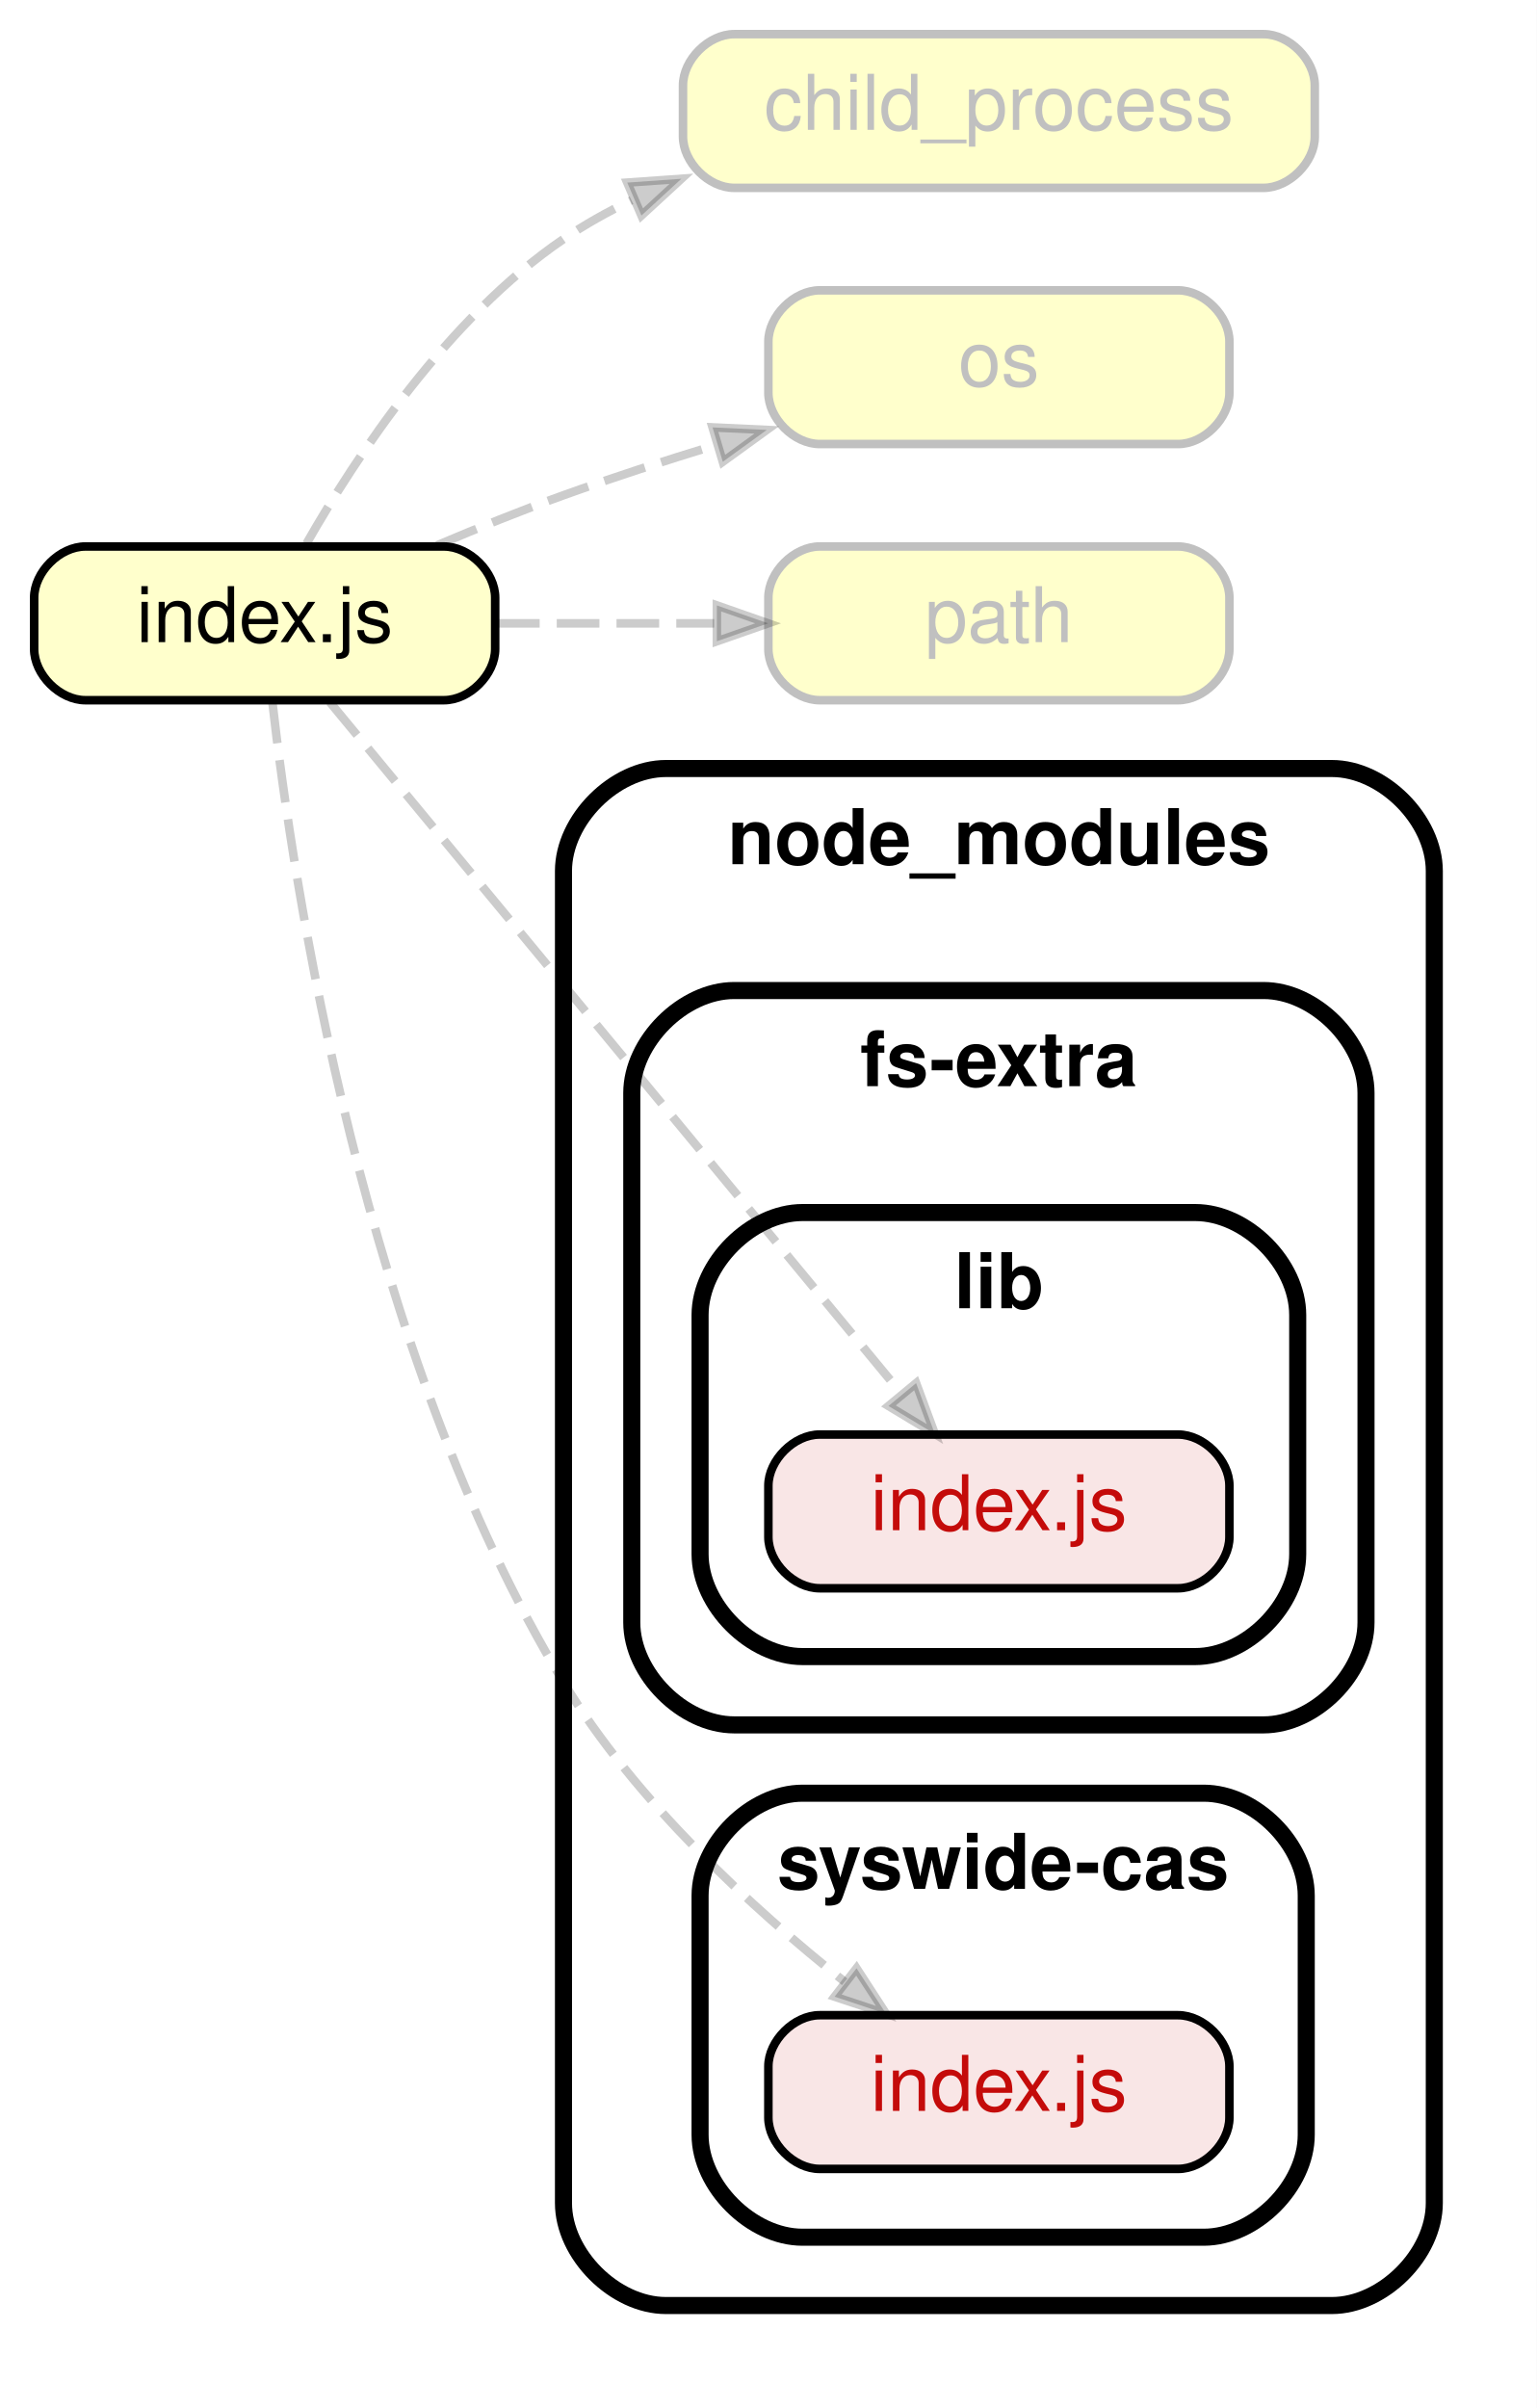
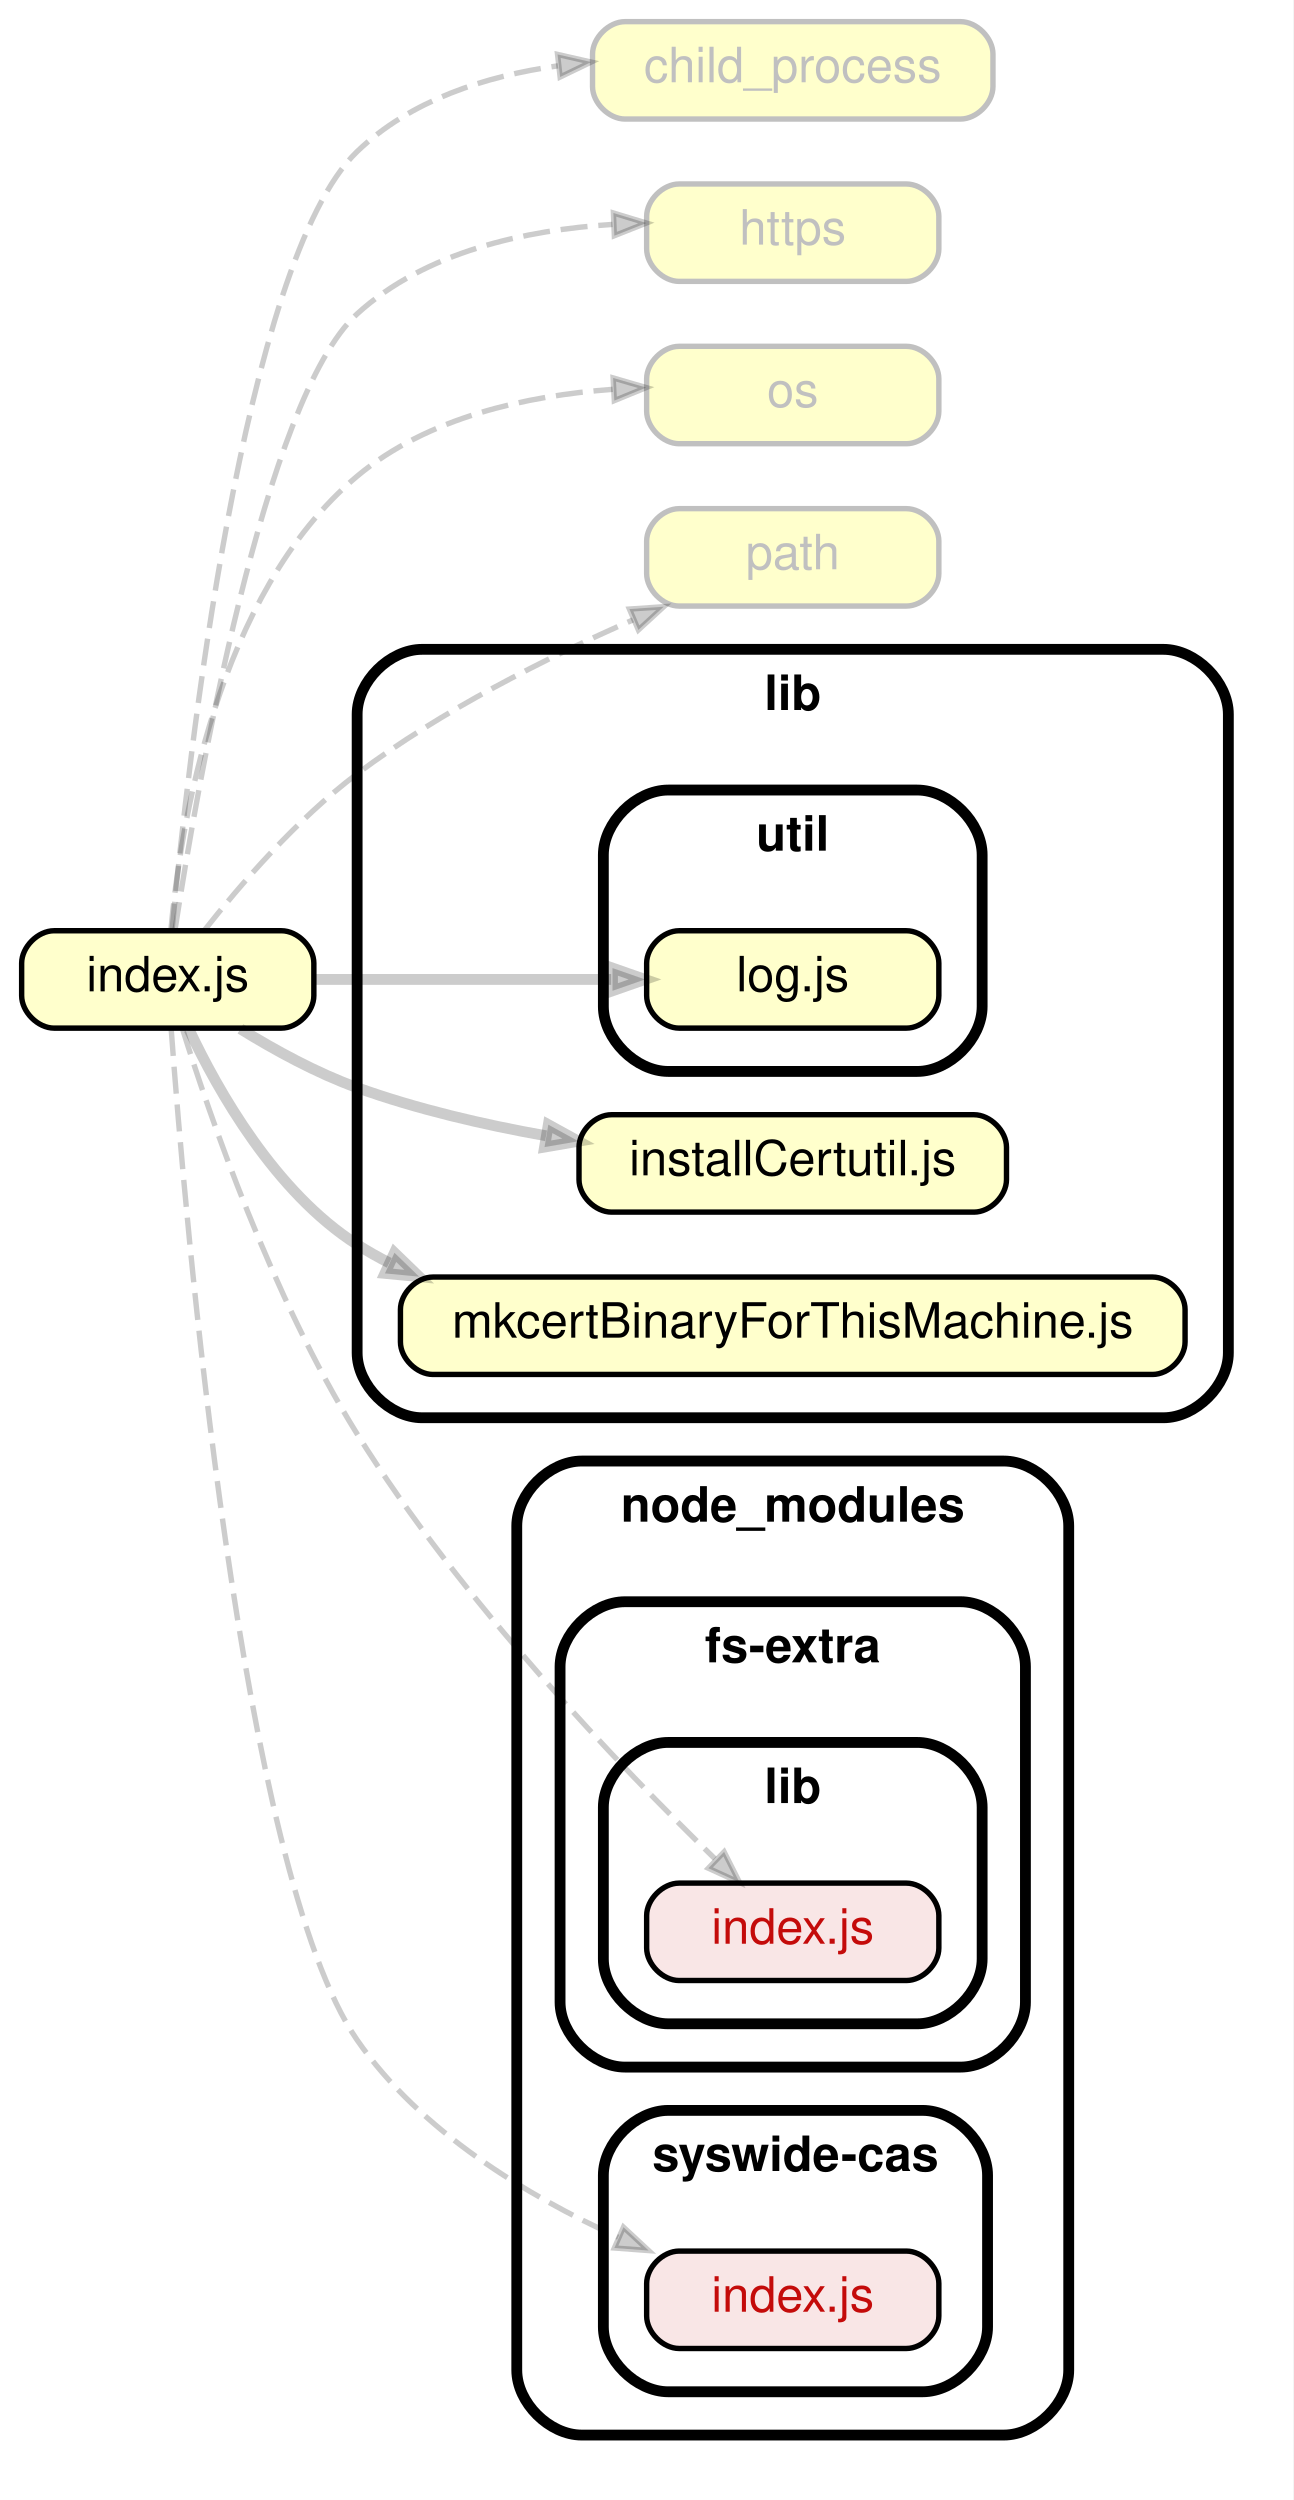
- <svg xmlns="http://www.w3.org/2000/svg" xmlns:xlink="http://www.w3.org/1999/xlink" width="180pt" height="282pt" viewBox="0.00 0.00 180.00 282.00">
-   <g id="graph0" class="graph" transform="scale(1 1) rotate(0) translate(4 278)">
-     <polygon fill="#ffffff" stroke="transparent" points="-4,4 -4,-278 176,-278 176,4 -4,4" />
+ <svg xmlns="http://www.w3.org/2000/svg" xmlns:xlink="http://www.w3.org/1999/xlink" width="239pt" height="462pt" viewBox="0.00 0.00 239.00 462.00">
+   <g id="graph0" class="graph" transform="scale(1 1) rotate(0) translate(4 458)">
+     <polygon fill="#ffffff" stroke="transparent" points="-4,4 -4,-458 235,-458 235,4 -4,4" />
    <g id="clust1" class="cluster">
-       <path fill="#ffffff" stroke="#000000" stroke-width="2" d="M74,-8C74,-8 152,-8 152,-8 158,-8 164,-14 164,-20 164,-20 164,-176 164,-176 164,-182 158,-188 152,-188 152,-188 74,-188 74,-188 68,-188 62,-182 62,-176 62,-176 62,-20 62,-20 62,-14 68,-8 74,-8" />
-       <text text-anchor="middle" x="113" y="-176.8" font-family="Helvetica,sans-Serif" font-weight="bold" font-size="9.00" fill="#000000">node_modules</text>
+       <path fill="#ffffff" stroke="#000000" stroke-width="2" d="M74,-196C74,-196 211,-196 211,-196 217,-196 223,-202 223,-208 223,-208 223,-326 223,-326 223,-332 217,-338 211,-338 211,-338 74,-338 74,-338 68,-338 62,-332 62,-326 62,-326 62,-208 62,-208 62,-202 68,-196 74,-196" />
+       <text text-anchor="middle" x="142.5" y="-326.8" font-family="Helvetica,sans-Serif" font-weight="bold" font-size="9.00" fill="#000000">lib</text>
    </g>
    <g id="clust2" class="cluster">
-       <path fill="#ffffff" stroke="#000000" stroke-width="2" d="M82,-76C82,-76 144,-76 144,-76 150,-76 156,-82 156,-88 156,-88 156,-150 156,-150 156,-156 150,-162 144,-162 144,-162 82,-162 82,-162 76,-162 70,-156 70,-150 70,-150 70,-88 70,-88 70,-82 76,-76 82,-76" />
-       <text text-anchor="middle" x="113" y="-150.8" font-family="Helvetica,sans-Serif" font-weight="bold" font-size="9.00" fill="#000000">fs-extra</text>
+       <path fill="#ffffff" stroke="#000000" stroke-width="2" d="M119.5,-260C119.5,-260 165.5,-260 165.5,-260 171.5,-260 177.5,-266 177.5,-272 177.5,-272 177.5,-300 177.5,-300 177.5,-306 171.5,-312 165.5,-312 165.5,-312 119.5,-312 119.5,-312 113.5,-312 107.5,-306 107.5,-300 107.5,-300 107.5,-272 107.5,-272 107.5,-266 113.5,-260 119.5,-260" />
+       <text text-anchor="middle" x="142.5" y="-300.8" font-family="Helvetica,sans-Serif" font-weight="bold" font-size="9.00" fill="#000000">util</text>
    </g>
    <g id="clust3" class="cluster">
-       <path fill="#ffffff" stroke="#000000" stroke-width="2" d="M90,-84C90,-84 136,-84 136,-84 142,-84 148,-90 148,-96 148,-96 148,-124 148,-124 148,-130 142,-136 136,-136 136,-136 90,-136 90,-136 84,-136 78,-130 78,-124 78,-124 78,-96 78,-96 78,-90 84,-84 90,-84" />
-       <text text-anchor="middle" x="113" y="-124.8" font-family="Helvetica,sans-Serif" font-weight="bold" font-size="9.00" fill="#000000">lib</text>
+       <path fill="#ffffff" stroke="#000000" stroke-width="2" d="M103.5,-8C103.5,-8 181.5,-8 181.5,-8 187.5,-8 193.5,-14 193.5,-20 193.5,-20 193.5,-176 193.5,-176 193.5,-182 187.5,-188 181.5,-188 181.5,-188 103.5,-188 103.5,-188 97.5,-188 91.5,-182 91.5,-176 91.5,-176 91.5,-20 91.5,-20 91.5,-14 97.5,-8 103.5,-8" />
+       <text text-anchor="middle" x="142.5" y="-176.8" font-family="Helvetica,sans-Serif" font-weight="bold" font-size="9.00" fill="#000000">node_modules</text>
    </g>
    <g id="clust4" class="cluster">
-       <path fill="#ffffff" stroke="#000000" stroke-width="2" d="M90,-16C90,-16 137,-16 137,-16 143,-16 149,-22 149,-28 149,-28 149,-56 149,-56 149,-62 143,-68 137,-68 137,-68 90,-68 90,-68 84,-68 78,-62 78,-56 78,-56 78,-28 78,-28 78,-22 84,-16 90,-16" />
-       <text text-anchor="middle" x="113.5" y="-56.8" font-family="Helvetica,sans-Serif" font-weight="bold" font-size="9.00" fill="#000000">syswide-cas</text>
+       <path fill="#ffffff" stroke="#000000" stroke-width="2" d="M111.5,-76C111.5,-76 173.5,-76 173.5,-76 179.5,-76 185.5,-82 185.5,-88 185.5,-88 185.5,-150 185.5,-150 185.5,-156 179.5,-162 173.5,-162 173.5,-162 111.5,-162 111.5,-162 105.5,-162 99.5,-156 99.5,-150 99.5,-150 99.5,-88 99.5,-88 99.5,-82 105.5,-76 111.5,-76" />
+       <text text-anchor="middle" x="142.5" y="-150.8" font-family="Helvetica,sans-Serif" font-weight="bold" font-size="9.00" fill="#000000">fs-extra</text>
+     </g>
+     <g id="clust5" class="cluster">
+       <path fill="#ffffff" stroke="#000000" stroke-width="2" d="M119.5,-84C119.5,-84 165.5,-84 165.5,-84 171.5,-84 177.5,-90 177.5,-96 177.5,-96 177.5,-124 177.5,-124 177.5,-130 171.5,-136 165.5,-136 165.5,-136 119.5,-136 119.5,-136 113.5,-136 107.5,-130 107.5,-124 107.5,-124 107.5,-96 107.5,-96 107.5,-90 113.5,-84 119.5,-84" />
+       <text text-anchor="middle" x="142.5" y="-124.8" font-family="Helvetica,sans-Serif" font-weight="bold" font-size="9.00" fill="#000000">lib</text>
+     </g>
+     <g id="clust6" class="cluster">
+       <path fill="#ffffff" stroke="#000000" stroke-width="2" d="M119.5,-16C119.5,-16 166.5,-16 166.5,-16 172.5,-16 178.5,-22 178.5,-28 178.5,-28 178.5,-56 178.5,-56 178.5,-62 172.5,-68 166.5,-68 166.5,-68 119.5,-68 119.5,-68 113.5,-68 107.5,-62 107.5,-56 107.5,-56 107.5,-28 107.5,-28 107.5,-22 113.5,-16 119.5,-16" />
+       <text text-anchor="middle" x="143" y="-56.8" font-family="Helvetica,sans-Serif" font-weight="bold" font-size="9.00" fill="#000000">syswide-cas</text>
    </g>
    <g id="node1" class="node">
-       <path fill="#ffffcc" stroke="#c0c0c0" d="M144,-274C144,-274 82,-274 82,-274 79,-274 76,-271 76,-268 76,-268 76,-262 76,-262 76,-259 79,-256 82,-256 82,-256 144,-256 144,-256 147,-256 150,-259 150,-262 150,-262 150,-268 150,-268 150,-271 147,-274 144,-274" />
-       <text text-anchor="middle" x="113" y="-262.8" font-family="Helvetica,sans-Serif" font-size="9.00" fill="#c0c0c0">child_process</text>
+       <path fill="#ffffcc" stroke="#c0c0c0" d="M173.5,-454C173.5,-454 111.5,-454 111.5,-454 108.5,-454 105.5,-451 105.5,-448 105.5,-448 105.5,-442 105.5,-442 105.5,-439 108.5,-436 111.5,-436 111.5,-436 173.5,-436 173.5,-436 176.5,-436 179.5,-439 179.5,-442 179.5,-442 179.5,-448 179.5,-448 179.5,-451 176.5,-454 173.5,-454" />
+       <text text-anchor="middle" x="142.5" y="-442.8" font-family="Helvetica,sans-Serif" font-size="9.00" fill="#c0c0c0">child_process</text>
    </g>
    <g id="node2" class="node">
-       <g id="a_node2">
+       <path fill="#ffffcc" stroke="#c0c0c0" d="M163.5,-424C163.5,-424 121.5,-424 121.5,-424 118.5,-424 115.5,-421 115.5,-418 115.5,-418 115.5,-412 115.5,-412 115.5,-409 118.5,-406 121.5,-406 121.5,-406 163.5,-406 163.5,-406 166.5,-406 169.5,-409 169.5,-412 169.5,-412 169.5,-418 169.5,-418 169.5,-421 166.5,-424 163.5,-424" />
+       <text text-anchor="middle" x="142.5" y="-412.8" font-family="Helvetica,sans-Serif" font-size="9.00" fill="#c0c0c0">https</text>
+     </g>
+     <g id="node3" class="node">
+       <g id="a_node3">
        <a xlink:href="index.js" xlink:title="index.js">
-           <path fill="#ffffcc" stroke="#000000" d="M48,-214C48,-214 6,-214 6,-214 3,-214 0,-211 0,-208 0,-208 0,-202 0,-202 0,-199 3,-196 6,-196 6,-196 48,-196 48,-196 51,-196 54,-199 54,-202 54,-202 54,-208 54,-208 54,-211 51,-214 48,-214" />
-           <text text-anchor="middle" x="27" y="-202.8" font-family="Helvetica,sans-Serif" font-size="9.00" fill="#000000">index.js</text>
+           <path fill="#ffffcc" stroke="#000000" d="M48,-286C48,-286 6,-286 6,-286 3,-286 0,-283 0,-280 0,-280 0,-274 0,-274 0,-271 3,-268 6,-268 6,-268 48,-268 48,-268 51,-268 54,-271 54,-274 54,-274 54,-280 54,-280 54,-283 51,-286 48,-286" />
+           <text text-anchor="middle" x="27" y="-274.8" font-family="Helvetica,sans-Serif" font-size="9.00" fill="#000000">index.js</text>
+         </a>
+       </g>
+     </g>
+     <g id="edge4" class="edge">
+       <path fill="none" stroke="#000000" stroke-dasharray="5,2" stroke-opacity="0.2" d="M27.819,-286.373C30.641,-316.459 40.969,-409.807 62,-430 71.871,-439.478 85.7,-443.949 99.115,-445.838" />
+       <polygon fill="#000000" fill-opacity="0.2" stroke="#000000" stroke-opacity="0.2" points="99.035,-447.942 105.234,-446.533 99.509,-443.769 99.035,-447.942" />
+     </g>
+     <g id="edge6" class="edge">
+       <path fill="none" stroke="#000000" stroke-dasharray="5,2" stroke-opacity="0.2" d="M28.372,-286.335C32.374,-312.281 44.85,-384.375 62,-400 74.617,-411.495 93.106,-415.507 109.184,-416.527" />
+       <polygon fill="#000000" fill-opacity="0.2" stroke="#000000" stroke-opacity="0.2" points="109.358,-418.636 115.439,-416.785 109.531,-414.44 109.358,-418.636" />
+     </g>
+     <g id="node4" class="node">
+       <g id="a_node4">
+         <a xlink:href="lib/installCertutil.js" xlink:title="installCertutil.js">
+           <path fill="#ffffcc" stroke="#000000" d="M176,-252C176,-252 109,-252 109,-252 106,-252 103,-249 103,-246 103,-246 103,-240 103,-240 103,-237 106,-234 109,-234 109,-234 176,-234 176,-234 179,-234 182,-237 182,-240 182,-240 182,-246 182,-246 182,-249 179,-252 176,-252" />
+           <text text-anchor="middle" x="142.5" y="-240.8" font-family="Helvetica,sans-Serif" font-size="9.00" fill="#000000">installCertutil.js</text>
        </a>
      </g>
    </g>
    <g id="edge1" class="edge">
-       <path fill="none" stroke="#000000" stroke-dasharray="5,2" stroke-opacity="0.2" d="M31.901,-214.346C37.736,-224.576 48.421,-240.752 62,-250 64.491,-251.697 67.177,-253.204 69.966,-254.544" />
-       <polygon fill="#000000" fill-opacity="0.2" stroke="#000000" stroke-opacity="0.2" points="69.469,-256.616 75.81,-257.064 71.132,-252.76 69.469,-256.616" />
+       <path fill="none" stroke="#000000" stroke-width="2" stroke-opacity="0.2" d="M40.431,-267.861C46.732,-263.965 54.494,-259.703 62,-257 73.024,-253.03 85.315,-250.164 96.908,-248.104" />
+       <polygon fill="#000000" fill-opacity="0.2" stroke="#000000" stroke-width="2" stroke-opacity="0.2" points="97.327,-250.163 102.896,-247.098 96.631,-246.021 97.327,-250.163" />
    </g>
-     <g id="node3" class="node">
-       <g id="a_node3">
-         <a xlink:href="node_modules/fs-extra/lib/index.js" xlink:title="index.js">
-           <path fill="#c40b0a" fill-opacity="0.102" stroke="#000000" d="M134,-110C134,-110 92,-110 92,-110 89,-110 86,-107 86,-104 86,-104 86,-98 86,-98 86,-95 89,-92 92,-92 92,-92 134,-92 134,-92 137,-92 140,-95 140,-98 140,-98 140,-104 140,-104 140,-107 137,-110 134,-110" />
-           <text text-anchor="middle" x="113" y="-98.8" font-family="Helvetica,sans-Serif" font-size="9.00" fill="#c40b0a">index.js</text>
+     <g id="node5" class="node">
+       <g id="a_node5">
+         <a xlink:href="lib/mkcertBinaryForThisMachine.js" xlink:title="mkcertBinaryForThisMachine.js">
+           <path fill="#ffffcc" stroke="#000000" d="M209,-222C209,-222 76,-222 76,-222 73,-222 70,-219 70,-216 70,-216 70,-210 70,-210 70,-207 73,-204 76,-204 76,-204 209,-204 209,-204 212,-204 215,-207 215,-210 215,-210 215,-216 215,-216 215,-219 212,-222 209,-222" />
+           <text text-anchor="middle" x="142.5" y="-210.8" font-family="Helvetica,sans-Serif" font-size="9.00" fill="#000000">mkcertBinaryForThisMachine.js</text>
        </a>
      </g>
    </g>
    <g id="edge2" class="edge">
-       <path fill="none" stroke="#000000" stroke-dasharray="5,2" stroke-opacity="0.2" d="M34.632,-195.771C49.779,-177.454 83.711,-136.419 101.547,-114.85" />
-       <polygon fill="#000000" fill-opacity="0.2" stroke="#000000" stroke-opacity="0.2" points="103.303,-116.022 105.508,-110.06 100.066,-113.346 103.303,-116.022" />
-     </g>
-     <g id="node4" class="node">
-       <path fill="#ffffcc" stroke="#c0c0c0" d="M134,-244C134,-244 92,-244 92,-244 89,-244 86,-241 86,-238 86,-238 86,-232 86,-232 86,-229 89,-226 92,-226 92,-226 134,-226 134,-226 137,-226 140,-229 140,-232 140,-232 140,-238 140,-238 140,-241 137,-244 134,-244" />
-       <text text-anchor="middle" x="113" y="-232.8" font-family="Helvetica,sans-Serif" font-size="9.00" fill="#c0c0c0">os</text>
-     </g>
-     <g id="edge3" class="edge">
-       <path fill="none" stroke="#000000" stroke-dasharray="5,2" stroke-opacity="0.2" d="M47.195,-214.138C52.004,-216.179 57.148,-218.254 62,-220 67.731,-222.063 73.897,-224.059 79.893,-225.886" />
-       <polygon fill="#000000" fill-opacity="0.2" stroke="#000000" stroke-opacity="0.2" points="79.459,-227.948 85.809,-227.652 80.661,-223.923 79.459,-227.948" />
-     </g>
-     <g id="node5" class="node">
-       <path fill="#ffffcc" stroke="#c0c0c0" d="M134,-214C134,-214 92,-214 92,-214 89,-214 86,-211 86,-208 86,-208 86,-202 86,-202 86,-199 89,-196 92,-196 92,-196 134,-196 134,-196 137,-196 140,-199 140,-202 140,-202 140,-208 140,-208 140,-211 137,-214 134,-214" />
-       <text text-anchor="middle" x="113" y="-202.8" font-family="Helvetica,sans-Serif" font-size="9.00" fill="#c0c0c0">path</text>
-     </g>
-     <g id="edge4" class="edge">
-       <path fill="none" stroke="#000000" stroke-dasharray="5,2" stroke-opacity="0.2" d="M54.211,-205C62.289,-205 71.23,-205 79.651,-205" />
-       <polygon fill="#000000" fill-opacity="0.2" stroke="#000000" stroke-opacity="0.2" points="79.966,-207.1 85.966,-205 79.966,-202.9 79.966,-207.1" />
+       <path fill="none" stroke="#000000" stroke-width="2" stroke-opacity="0.2" d="M30.934,-267.757C36.249,-256.461 46.836,-237.664 62,-228 63.911,-226.782 65.895,-225.658 67.938,-224.62" />
+       <polygon fill="#000000" fill-opacity="0.2" stroke="#000000" stroke-width="2" stroke-opacity="0.2" points="68.897,-226.491 73.466,-222.071 67.138,-222.677 68.897,-226.491" />
    </g>
    <g id="node6" class="node">
      <g id="a_node6">
-         <a xlink:href="node_modules/syswide-cas/index.js" xlink:title="index.js">
-           <path fill="#c40b0a" fill-opacity="0.102" stroke="#000000" d="M134,-42C134,-42 92,-42 92,-42 89,-42 86,-39 86,-36 86,-36 86,-30 86,-30 86,-27 89,-24 92,-24 92,-24 134,-24 134,-24 137,-24 140,-27 140,-30 140,-30 140,-36 140,-36 140,-39 137,-42 134,-42" />
-           <text text-anchor="middle" x="113" y="-30.8" font-family="Helvetica,sans-Serif" font-size="9.00" fill="#c40b0a">index.js</text>
+         <a xlink:href="lib/util/log.js" xlink:title="log.js">
+           <path fill="#ffffcc" stroke="#000000" d="M163.5,-286C163.5,-286 121.5,-286 121.5,-286 118.5,-286 115.5,-283 115.5,-280 115.5,-280 115.5,-274 115.5,-274 115.5,-271 118.5,-268 121.5,-268 121.5,-268 163.5,-268 163.5,-268 166.5,-268 169.5,-271 169.5,-274 169.5,-274 169.5,-280 169.5,-280 169.5,-283 166.5,-286 163.5,-286" />
+           <text text-anchor="middle" x="142.5" y="-274.8" font-family="Helvetica,sans-Serif" font-size="9.00" fill="#000000">log.js</text>
+         </a>
+       </g>
+     </g>
+     <g id="edge3" class="edge">
+       <path fill="none" stroke="#000000" stroke-width="2" stroke-opacity="0.2" d="M54.08,-277C70.469,-277 91.502,-277 108.942,-277" />
+       <polygon fill="#000000" fill-opacity="0.2" stroke="#000000" stroke-width="2" stroke-opacity="0.2" points="109.19,-279.1 115.19,-277 109.19,-274.9 109.19,-279.1" />
+     </g>
+     <g id="node7" class="node">
+       <g id="a_node7">
+         <a xlink:href="node_modules/fs-extra/lib/index.js" xlink:title="index.js">
+           <path fill="#c40b0a" fill-opacity="0.102" stroke="#000000" d="M163.5,-110C163.5,-110 121.5,-110 121.5,-110 118.5,-110 115.5,-107 115.5,-104 115.5,-104 115.5,-98 115.5,-98 115.5,-95 118.5,-92 121.5,-92 121.5,-92 163.5,-92 163.5,-92 166.5,-92 169.5,-95 169.5,-98 169.5,-98 169.5,-104 169.5,-104 169.5,-107 166.5,-110 163.5,-110" />
+           <text text-anchor="middle" x="142.5" y="-98.8" font-family="Helvetica,sans-Serif" font-size="9.00" fill="#c40b0a">index.js</text>
        </a>
      </g>
    </g>
    <g id="edge5" class="edge">
-       <path fill="none" stroke="#000000" stroke-dasharray="5,2" stroke-opacity="0.2" d="M27.886,-195.932C30.32,-174.502 38.56,-119.63 62,-81 70.424,-67.118 83.938,-54.657 94.939,-45.912" />
-       <polygon fill="#000000" fill-opacity="0.2" stroke="#000000" stroke-opacity="0.2" points="96.325,-47.495 99.789,-42.164 93.757,-44.171 96.325,-47.495" />
+       <path fill="none" stroke="#000000" stroke-dasharray="5,2" stroke-opacity="0.2" d="M29.695,-267.959C34.663,-252.054 46.22,-218.349 62,-193 81.172,-162.203 110.63,-131.517 128.091,-114.523" />
+       <polygon fill="#000000" fill-opacity="0.2" stroke="#000000" stroke-opacity="0.2" points="129.814,-115.779 132.679,-110.105 126.901,-112.754 129.814,-115.779" />
+     </g>
+     <g id="node8" class="node">
+       <path fill="#ffffcc" stroke="#c0c0c0" d="M163.5,-394C163.5,-394 121.5,-394 121.5,-394 118.5,-394 115.5,-391 115.5,-388 115.5,-388 115.5,-382 115.5,-382 115.5,-379 118.5,-376 121.5,-376 121.5,-376 163.5,-376 163.5,-376 166.5,-376 169.5,-379 169.5,-382 169.5,-382 169.5,-388 169.5,-388 169.5,-391 166.5,-394 163.5,-394" />
+       <text text-anchor="middle" x="142.5" y="-382.8" font-family="Helvetica,sans-Serif" font-size="9.00" fill="#c0c0c0">os</text>
+     </g>
+     <g id="edge7" class="edge">
+       <path fill="none" stroke="#000000" stroke-dasharray="5,2" stroke-opacity="0.2" d="M27.57,-286.064C29.268,-304.865 35.953,-348.17 62,-370 74.986,-380.883 93.327,-384.884 109.224,-386.052" />
+       <polygon fill="#000000" fill-opacity="0.2" stroke="#000000" stroke-opacity="0.2" points="109.305,-388.159 115.407,-386.377 109.525,-383.965 109.305,-388.159" />
+     </g>
+     <g id="node9" class="node">
+       <path fill="#ffffcc" stroke="#c0c0c0" d="M163.5,-364C163.5,-364 121.5,-364 121.5,-364 118.5,-364 115.5,-361 115.5,-358 115.5,-358 115.5,-352 115.5,-352 115.5,-349 118.5,-346 121.5,-346 121.5,-346 163.5,-346 163.5,-346 166.5,-346 169.5,-349 169.5,-352 169.5,-352 169.5,-358 169.5,-358 169.5,-361 166.5,-364 163.5,-364" />
+       <text text-anchor="middle" x="142.5" y="-352.8" font-family="Helvetica,sans-Serif" font-size="9.00" fill="#c0c0c0">path</text>
+     </g>
+     <g id="edge8" class="edge">
+       <path fill="none" stroke="#000000" stroke-dasharray="5,2" stroke-opacity="0.2" d="M33.727,-286.021C40.26,-294.328 50.809,-306.601 62,-315 77.563,-326.68 97.063,-336.471 112.972,-343.443" />
+       <polygon fill="#000000" fill-opacity="0.2" stroke="#000000" stroke-opacity="0.2" points="112.315,-345.446 118.657,-345.882 113.972,-341.587 112.315,-345.446" />
+     </g>
+     <g id="node10" class="node">
+       <g id="a_node10">
+         <a xlink:href="node_modules/syswide-cas/index.js" xlink:title="index.js">
+           <path fill="#c40b0a" fill-opacity="0.102" stroke="#000000" d="M163.5,-42C163.5,-42 121.5,-42 121.5,-42 118.5,-42 115.5,-39 115.5,-36 115.5,-36 115.5,-30 115.5,-30 115.5,-27 118.5,-24 121.5,-24 121.5,-24 163.5,-24 163.5,-24 166.5,-24 169.5,-27 169.5,-30 169.5,-30 169.5,-36 169.5,-36 169.5,-39 166.5,-42 163.5,-42" />
+           <text text-anchor="middle" x="142.5" y="-30.8" font-family="Helvetica,sans-Serif" font-size="9.00" fill="#c40b0a">index.js</text>
+         </a>
+       </g>
+     </g>
+     <g id="edge9" class="edge">
+       <path fill="none" stroke="#000000" stroke-dasharray="5,2" stroke-opacity="0.2" d="M27.633,-267.852C30.164,-233.438 40.475,-112.133 62,-81 73.639,-64.165 93.274,-52.286 110.238,-44.556" />
+       <polygon fill="#000000" fill-opacity="0.2" stroke="#000000" stroke-opacity="0.2" points="111.217,-46.42 115.873,-42.093 109.534,-42.572 111.217,-46.42" />
    </g>
  </g>
</svg>
